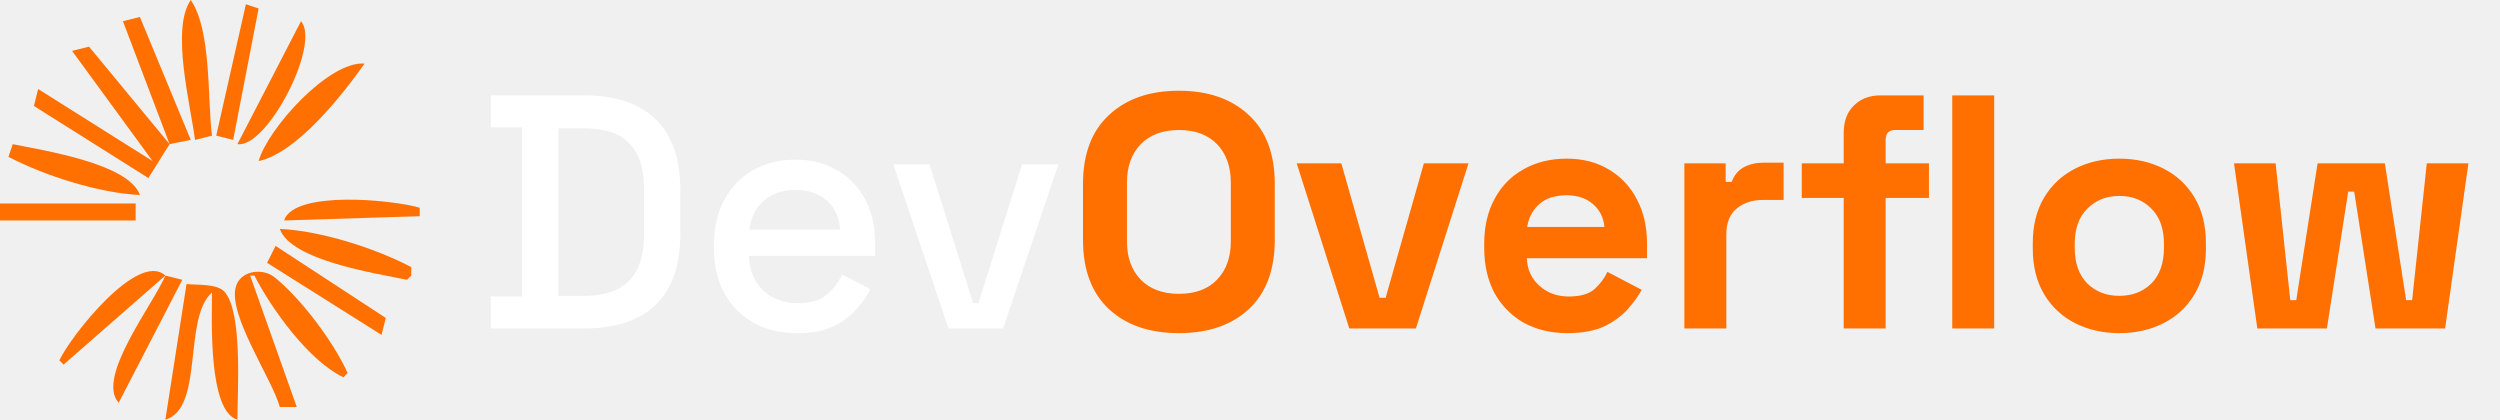
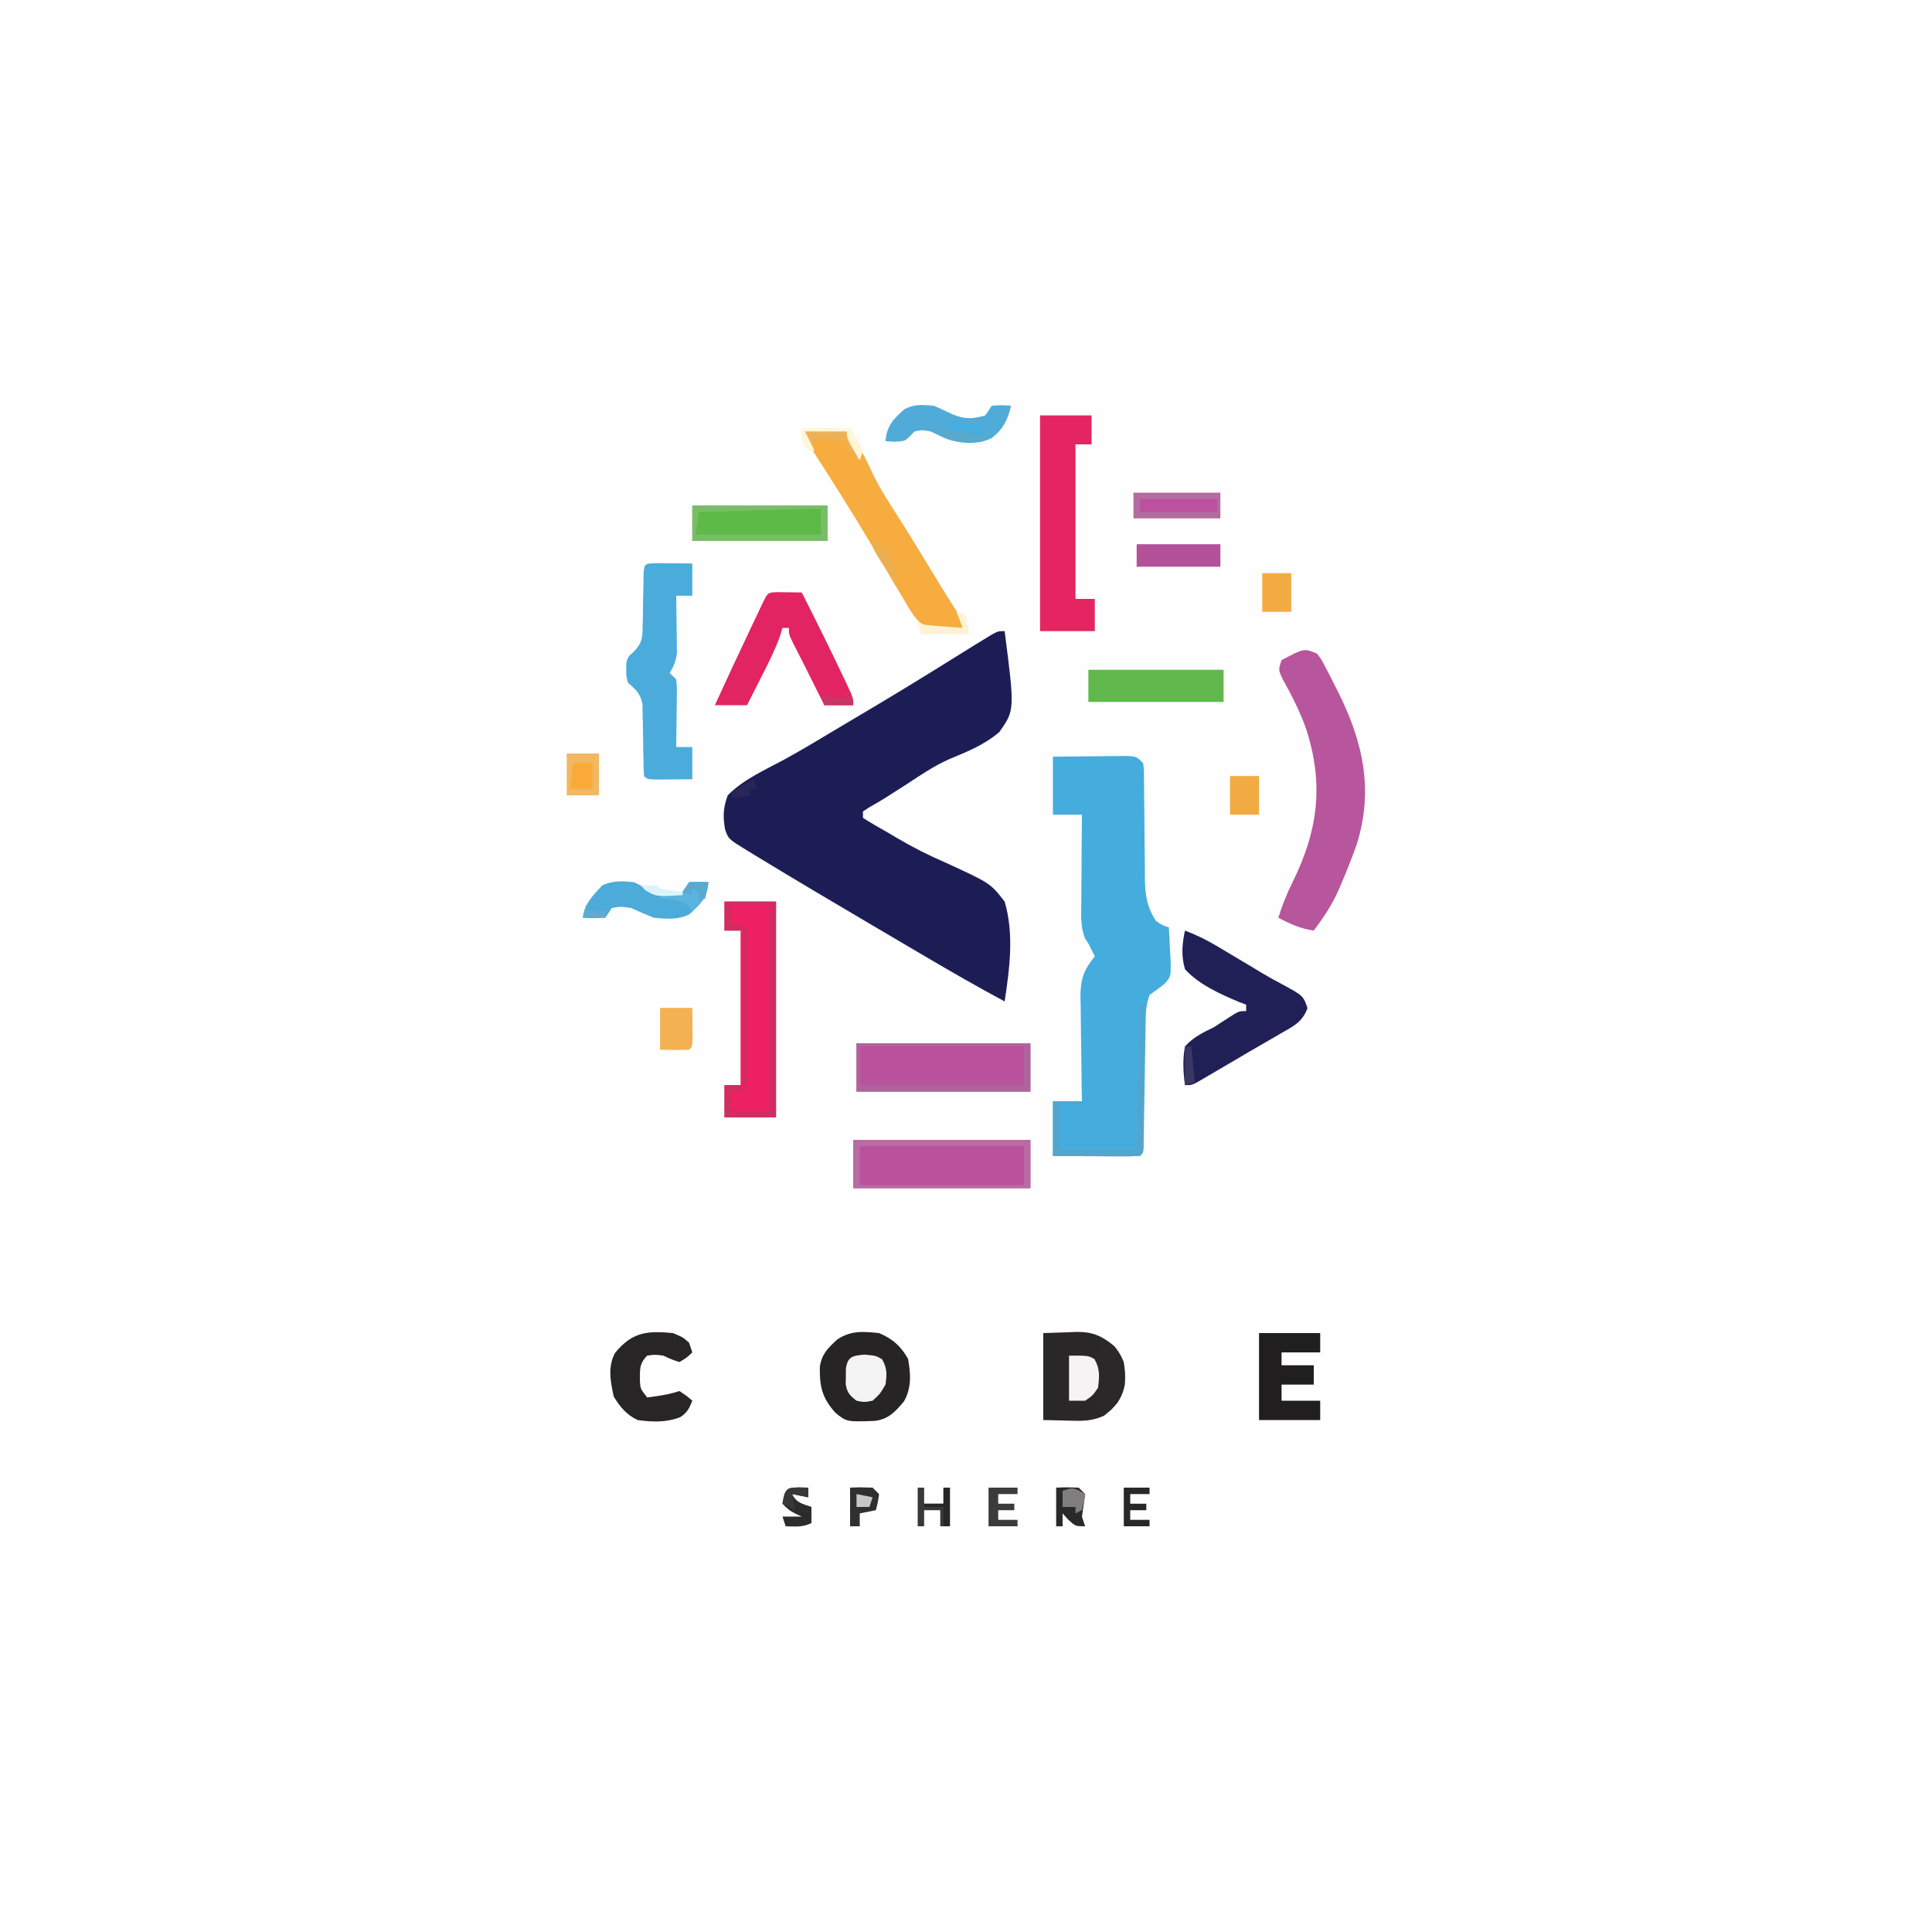
- <svg xmlns="http://www.w3.org/2000/svg" width="137" height="23" viewBox="0 0 137 23" fill="none">
-   <path d="M10.454 0C9.351 1.583 10.447 5.769 10.687 7.667L11.616 7.434C11.357 5.389 11.6 1.676 10.454 0Z" fill="#FF7000" />
-   <path d="M13.475 0.232L11.849 7.434L12.778 7.667L14.172 0.465L13.475 0.232Z" fill="#FF7000" />
-   <path d="M6.737 1.162L9.293 7.899L4.879 2.555L3.949 2.788L8.363 8.828L2.091 4.879L1.858 5.808L8.131 9.757L9.293 7.899L10.454 7.667L7.666 0.929L6.737 1.162Z" fill="#FF7000" />
-   <path d="M16.495 1.162L13.01 7.899C14.63 8.144 17.593 2.416 16.495 1.162Z" fill="#FF7000" />
-   <path d="M14.172 8.828C16.262 8.388 18.783 5.184 19.98 3.485C18.03 3.321 14.673 7.044 14.172 8.828Z" fill="#FF7000" />
-   <path d="M0.697 7.899L0.465 8.596C2.43 9.627 5.448 10.585 7.667 10.687C7.065 8.957 2.38 8.247 0.697 7.899Z" fill="#FF7000" />
-   <path d="M0 11.151V12.081H7.434V11.151H0Z" fill="#FF7000" />
-   <path d="M15.566 12.081L23.001 11.848V11.384C21.526 10.948 16.121 10.409 15.566 12.081Z" fill="#FF7000" />
-   <path d="M15.334 12.545C15.937 14.278 20.623 14.985 22.304 15.333L22.536 15.101V14.636C20.558 13.598 17.567 12.643 15.334 12.545Z" fill="#FF7000" />
-   <path d="M15.101 13.475L14.637 14.404L20.909 18.353L21.142 17.424L15.101 13.475Z" fill="#FF7000" />
-   <path d="M3.253 19.748L3.485 19.98L9.061 15.101C7.564 13.726 3.877 18.41 3.253 19.748Z" fill="#FF7000" />
-   <path d="M15.333 22.303H16.263L13.707 15.101H13.94C14.892 16.948 16.925 19.775 18.818 20.677L19.051 20.445C18.299 18.759 16.49 16.343 15.034 15.185C14.413 14.691 13.238 14.803 12.942 15.656C12.418 17.172 14.904 20.735 15.333 22.303Z" fill="#FF7000" />
-   <path d="M9.061 15.101C8.412 16.66 5.234 20.699 6.505 22.071L9.99 15.333L9.061 15.101Z" fill="#FF7000" />
-   <path d="M10.222 15.566L9.061 23C11.195 22.376 10.012 17.441 11.616 16.031C11.616 17.517 11.401 22.53 13.01 23C13.009 21.505 13.312 17.119 12.307 15.991C11.899 15.533 10.788 15.627 10.222 15.566Z" fill="#FF7000" />
-   <path d="M26.899 18V16.248H28.614V6.979H26.899V5.227H32.008C33.711 5.227 35.012 5.659 35.913 6.523C36.825 7.387 37.281 8.688 37.281 10.428V12.818C37.281 14.557 36.825 15.859 35.913 16.723C35.012 17.574 33.711 18 32.008 18H26.899ZM30.603 16.212H32.026C33.133 16.212 33.954 15.932 34.489 15.373C35.025 14.813 35.292 13.98 35.292 12.873V10.355C35.292 9.236 35.025 8.402 34.489 7.855C33.954 7.307 33.133 7.034 32.026 7.034H30.603V16.212ZM43.686 18.256C42.774 18.256 41.977 18.067 41.296 17.69C40.615 17.3 40.08 16.759 39.69 16.066C39.313 15.36 39.125 14.545 39.125 13.621V13.402C39.125 12.465 39.313 11.65 39.69 10.957C40.067 10.251 40.59 9.71 41.26 9.333C41.941 8.944 42.725 8.749 43.613 8.749C44.477 8.749 45.231 8.944 45.876 9.333C46.533 9.71 47.044 10.239 47.409 10.92C47.773 11.601 47.956 12.398 47.956 13.311V14.022H41.041C41.065 14.813 41.326 15.445 41.825 15.92C42.336 16.382 42.969 16.613 43.723 16.613C44.428 16.613 44.957 16.455 45.31 16.139C45.675 15.823 45.955 15.458 46.15 15.044L47.7 15.847C47.53 16.188 47.281 16.546 46.952 16.923C46.636 17.3 46.217 17.617 45.693 17.872C45.17 18.128 44.501 18.256 43.686 18.256ZM41.059 12.581H46.04C45.991 11.899 45.748 11.37 45.31 10.993C44.872 10.604 44.301 10.409 43.595 10.409C42.889 10.409 42.312 10.604 41.862 10.993C41.424 11.37 41.156 11.899 41.059 12.581ZM51.978 18L48.949 9.004H50.938L53.328 16.613H53.62L56.01 9.004H57.999L54.97 18H51.978Z" fill="white" />
-   <path d="M64.603 18.256C62.998 18.256 61.72 17.817 60.772 16.942C59.823 16.054 59.348 14.789 59.348 13.146V10.081C59.348 8.439 59.823 7.18 60.772 6.304C61.72 5.416 62.998 4.972 64.603 4.972C66.209 4.972 67.486 5.416 68.435 6.304C69.384 7.18 69.858 8.439 69.858 10.081V13.146C69.858 14.789 69.384 16.054 68.435 16.942C67.486 17.817 66.209 18.256 64.603 18.256ZM64.603 16.102C65.504 16.102 66.203 15.841 66.702 15.318C67.201 14.795 67.45 14.095 67.45 13.219V10.008C67.45 9.132 67.201 8.433 66.702 7.91C66.203 7.387 65.504 7.125 64.603 7.125C63.715 7.125 63.016 7.387 62.505 7.91C62.006 8.433 61.757 9.132 61.757 10.008V13.219C61.757 14.095 62.006 14.795 62.505 15.318C63.016 15.841 63.715 16.102 64.603 16.102ZM73.942 18L71.059 8.95H73.504L75.602 16.321H75.931L78.029 8.95H80.474L77.591 18H73.942ZM85.897 18.256C84.997 18.256 84.2 18.067 83.507 17.69C82.825 17.3 82.29 16.759 81.901 16.066C81.524 15.36 81.335 14.533 81.335 13.584V13.365C81.335 12.416 81.524 11.595 81.901 10.902C82.278 10.197 82.807 9.655 83.488 9.278C84.17 8.889 84.96 8.694 85.86 8.694C86.749 8.694 87.521 8.895 88.178 9.296C88.835 9.686 89.346 10.233 89.71 10.938C90.075 11.632 90.258 12.441 90.258 13.365V14.15H83.671C83.695 14.77 83.926 15.275 84.364 15.664C84.802 16.054 85.337 16.248 85.97 16.248C86.615 16.248 87.089 16.108 87.393 15.829C87.697 15.549 87.928 15.239 88.087 14.898L89.966 15.883C89.796 16.2 89.546 16.546 89.218 16.923C88.902 17.288 88.476 17.605 87.941 17.872C87.405 18.128 86.724 18.256 85.897 18.256ZM83.689 12.435H87.922C87.874 11.912 87.661 11.492 87.284 11.176C86.919 10.86 86.438 10.701 85.842 10.701C85.222 10.701 84.729 10.86 84.364 11.176C83.999 11.492 83.774 11.912 83.689 12.435ZM92.304 18V8.95H94.567V9.971H94.895C95.029 9.607 95.248 9.339 95.552 9.169C95.868 8.998 96.233 8.913 96.647 8.913H97.742V10.957H96.61C96.027 10.957 95.546 11.115 95.169 11.431C94.792 11.735 94.603 12.21 94.603 12.854V18H92.304ZM101.035 18V10.847H98.736V8.95H101.035V7.271C101.035 6.651 101.217 6.158 101.582 5.793C101.959 5.416 102.446 5.227 103.042 5.227H105.414V7.125H103.845C103.504 7.125 103.334 7.307 103.334 7.672V8.95H105.706V10.847H103.334V18H101.035ZM106.983 18V5.227H109.282V18H106.983ZM116.14 18.256C115.24 18.256 114.431 18.073 113.713 17.708C112.996 17.343 112.43 16.814 112.016 16.121C111.603 15.427 111.396 14.594 111.396 13.621V13.329C111.396 12.356 111.603 11.522 112.016 10.829C112.43 10.136 112.996 9.607 113.713 9.242C114.431 8.877 115.24 8.694 116.14 8.694C117.04 8.694 117.849 8.877 118.567 9.242C119.285 9.607 119.85 10.136 120.264 10.829C120.677 11.522 120.884 12.356 120.884 13.329V13.621C120.884 14.594 120.677 15.427 120.264 16.121C119.85 16.814 119.285 17.343 118.567 17.708C117.849 18.073 117.04 18.256 116.14 18.256ZM116.14 16.212C116.846 16.212 117.43 15.987 117.892 15.537C118.354 15.075 118.585 14.418 118.585 13.566V13.384C118.585 12.532 118.354 11.881 117.892 11.431C117.442 10.969 116.858 10.738 116.14 10.738C115.435 10.738 114.851 10.969 114.388 11.431C113.926 11.881 113.695 12.532 113.695 13.384V13.566C113.695 14.418 113.926 15.075 114.388 15.537C114.851 15.987 115.435 16.212 116.14 16.212ZM123.701 18L122.423 8.95H124.704L125.507 16.449H125.835L127.003 8.95H130.689L131.857 16.449H132.185L132.988 8.95H135.269L133.992 18H130.178L129.01 10.501H128.682L127.514 18H123.701Z" fill="#FF7000" />
+ <svg xmlns="http://www.w3.org/2000/svg" version="1.1" width="600" height="600">
+   <path d="M0 0 C198 0 396 0 600 0 C600 198 600 396 600 600 C402 600 204 600 0 600 C0 402 0 204 0 0 Z " fill="#FEFEFE" transform="translate(0,0)" />
+   <path d="M0 0 C3.148 24.519 3.148 24.519 -1.657 31.358 C-6.225 35.26 -11.645 37.471 -17.159 39.734 C-21.897 41.845 -26.119 44.711 -30.438 47.562 C-31.976 48.546 -33.516 49.527 -35.059 50.504 C-35.742 50.941 -36.425 51.378 -37.128 51.829 C-38.737 52.835 -40.383 53.781 -42.035 54.715 C-43.008 55.351 -43.008 55.351 -44 56 C-44 56.66 -44 57.32 -44 58 C-41.384 59.655 -38.762 61.179 -36.062 62.688 C-35.235 63.179 -34.407 63.67 -33.553 64.177 C-28.537 67.133 -23.527 69.68 -18.172 71.973 C-4.431 78.298 -4.431 78.298 0 84 C2.979 94.026 1.55 104.81 0 115 C-8.279 110.561 -16.407 105.892 -24.5 101.125 C-25.769 100.379 -27.037 99.634 -28.306 98.888 C-32.206 96.595 -36.103 94.298 -40 92 C-40.921 91.457 -40.921 91.457 -41.861 90.903 C-53.821 83.854 -65.772 76.791 -77.625 69.562 C-78.372 69.108 -79.118 68.653 -79.887 68.184 C-85.815 64.549 -85.815 64.549 -86.836 61.516 C-87.52 57.372 -87.424 54.983 -86 51 C-81.19 46.093 -74.469 43.127 -68.484 39.909 C-62.588 36.678 -56.842 33.194 -51.075 29.739 C-49 28.5 -46.921 27.268 -44.841 26.038 C-35.301 20.397 -25.842 14.639 -16.445 8.762 C-14.964 7.84 -13.483 6.919 -12 6 C-11.104 5.444 -10.208 4.888 -9.284 4.315 C-8.383 3.764 -7.483 3.212 -6.555 2.645 C-5.732 2.139 -4.91 1.633 -4.062 1.113 C-2 0 -2 0 0 0 Z " fill="#1D1D56" transform="translate(312,196)" />
+   <path d="M0 0 C4.292 -0.054 8.583 -0.094 12.875 -0.125 C14.098 -0.142 15.322 -0.159 16.582 -0.176 C17.749 -0.182 18.915 -0.189 20.117 -0.195 C21.196 -0.206 22.275 -0.216 23.386 -0.227 C26 0 26 0 28 2 C28.258 3.833 28.258 3.833 28.271 6.079 C28.281 6.92 28.292 7.762 28.302 8.629 C28.304 9.54 28.306 10.452 28.309 11.391 C28.334 13.316 28.359 15.242 28.385 17.168 C28.413 20.207 28.437 23.246 28.456 26.286 C28.478 29.217 28.517 32.147 28.559 35.078 C28.559 35.981 28.559 36.885 28.559 37.815 C28.639 42.94 29.114 46.578 32 51 C34.051 52.405 34.051 52.405 36 53 C36.163 55.565 36.281 58.12 36.375 60.688 C36.425 61.409 36.476 62.13 36.527 62.873 C36.674 68.223 36.674 68.223 34.673 70.53 C33.156 71.739 31.579 72.873 30 74 C29.061 76.816 28.856 78.626 28.811 81.547 C28.794 82.465 28.777 83.382 28.76 84.328 C28.746 85.315 28.733 86.303 28.719 87.32 C28.7 88.335 28.682 89.349 28.663 90.394 C28.584 94.741 28.516 99.089 28.448 103.436 C28.396 106.606 28.339 109.776 28.281 112.945 C28.268 113.937 28.254 114.929 28.24 115.95 C28.223 116.861 28.207 117.773 28.189 118.711 C28.171 119.92 28.171 119.92 28.151 121.154 C28 123 28 123 27 124 C25 124.088 22.998 124.107 20.996 124.098 C19.174 124.093 19.174 124.093 17.314 124.088 C16.035 124.08 14.756 124.071 13.438 124.062 C12.154 124.058 10.871 124.053 9.549 124.049 C6.366 124.037 3.183 124.019 0 124 C0 118.39 0 112.78 0 107 C2.97 107 5.94 107 9 107 C8.979 105.85 8.958 104.7 8.937 103.515 C8.864 99.233 8.818 94.95 8.78 90.667 C8.76 88.816 8.733 86.966 8.698 85.115 C8.65 82.449 8.627 79.784 8.609 77.117 C8.578 75.884 8.578 75.884 8.547 74.626 C8.545 69.128 9.519 66.282 13 62 C12.711 61.422 12.422 60.845 12.125 60.25 C11.754 59.508 11.383 58.765 11 58 C10.651 57.464 10.302 56.928 9.942 56.376 C8.556 52.88 8.755 49.437 8.805 45.734 C8.808 44.941 8.81 44.148 8.813 43.33 C8.824 40.803 8.85 38.277 8.875 35.75 C8.885 34.034 8.894 32.318 8.902 30.602 C8.924 26.401 8.959 22.201 9 18 C6.03 18 3.06 18 0 18 C0 12.06 0 6.12 0 0 Z " fill="#45ACDE" transform="translate(327,235)" />
+   <path d="M0 0 C1.309 1.667 1.309 1.667 2.438 3.832 C2.856 4.625 3.274 5.418 3.705 6.236 C4.133 7.086 4.56 7.936 5 8.812 C5.442 9.674 5.884 10.535 6.34 11.423 C14.225 27.093 17.707 42.109 12.336 59.27 C10.863 63.383 9.279 67.42 7.562 71.438 C7.287 72.088 7.011 72.738 6.726 73.407 C4.657 78.051 2.056 81.937 -1 86 C-5.128 85.393 -8.332 83.962 -12 82 C-10.792 78.071 -9.308 74.434 -7.487 70.75 C0.414 54.722 2.158 40.333 -3.418 23.246 C-5.34 17.809 -7.95 12.793 -10.742 7.758 C-12 5 -12 5 -11 2 C-3.996 -1.7 -3.996 -1.7 0 0 Z " fill="#B8569D" transform="translate(409,203)" />
+   <path d="M0 0 C5.28 0 10.56 0 16 0 C16 2.97 16 5.94 16 9 C14.35 9 12.7 9 11 9 C11 24.84 11 40.68 11 57 C12.98 57 14.96 57 17 57 C17 60.3 17 63.6 17 67 C11.39 67 5.78 67 0 67 C0 44.89 0 22.78 0 0 Z " fill="#E42562" transform="translate(323,129)" />
+   <path d="M0 0 C5.28 0 10.56 0 16 0 C16 22.11 16 44.22 16 67 C10.72 67 5.44 67 0 67 C0 63.7 0 60.4 0 57 C1.65 57 3.3 57 5 57 C5 41.16 5 25.32 5 9 C3.35 9 1.7 9 0 9 C0 6.03 0 3.06 0 0 Z " fill="#EC2062" transform="translate(225,280)" />
+   <path d="M0 0 C18.15 0 36.3 0 55 0 C55 4.95 55 9.9 55 15 C36.85 15 18.7 15 0 15 C0 10.05 0 5.1 0 0 Z " fill="#BA519C" transform="translate(265,354)" />
+   <path d="M0 0 C1.932 0.017 1.932 0.017 3.902 0.035 C5.193 0.044 6.483 0.053 7.812 0.062 C8.812 0.074 9.811 0.086 10.84 0.098 C10.84 3.398 10.84 6.698 10.84 10.098 C9.19 10.098 7.54 10.098 5.84 10.098 C5.85 10.683 5.861 11.267 5.872 11.87 C5.913 14.529 5.939 17.188 5.965 19.848 C5.982 20.768 5.998 21.688 6.016 22.637 C6.022 23.526 6.029 24.416 6.035 25.332 C6.046 26.149 6.056 26.966 6.067 27.808 C5.818 30.317 5.097 31.932 3.84 34.098 C4.5 34.758 5.16 35.418 5.84 36.098 C6.067 38.252 6.067 38.252 6.035 40.887 C6.025 42.298 6.025 42.298 6.016 43.738 C5.999 44.723 5.982 45.708 5.965 46.723 C5.956 47.715 5.947 48.708 5.938 49.73 C5.914 52.186 5.881 54.642 5.84 57.098 C7.49 57.098 9.14 57.098 10.84 57.098 C10.84 60.398 10.84 63.698 10.84 67.098 C8.527 67.125 6.215 67.144 3.902 67.16 C2.615 67.172 1.327 67.183 0 67.195 C-3.16 67.098 -3.16 67.098 -4.16 66.098 C-4.269 64.291 -4.316 62.481 -4.336 60.672 C-4.36 59.565 -4.384 58.459 -4.408 57.318 C-4.451 54.975 -4.482 52.631 -4.502 50.287 C-4.53 49.177 -4.557 48.066 -4.586 46.922 C-4.601 45.902 -4.615 44.882 -4.63 43.831 C-5.287 40.442 -6.617 39.34 -9.16 37.098 C-9.691 35.098 -9.691 35.098 -9.66 33.098 C-9.67 32.438 -9.681 31.778 -9.691 31.098 C-9.16 29.098 -9.16 29.098 -7.163 27.323 C-4.664 24.547 -4.641 23.178 -4.586 19.492 C-4.558 18.427 -4.531 17.361 -4.502 16.264 C-4.492 15.157 -4.483 14.05 -4.473 12.91 C-4.431 10.708 -4.385 8.506 -4.336 6.305 C-4.325 5.33 -4.314 4.355 -4.302 3.351 C-4.079 -0.197 -3.65 0.113 0 0 Z " fill="#4BACDC" transform="translate(204.1602,174.9023)" />
+   <path d="M0 0 C17.82 0 35.64 0 54 0 C54 4.95 54 9.9 54 15 C36.18 15 18.36 15 0 15 C0 10.05 0 5.1 0 0 Z " fill="#BA519D" transform="translate(266,324)" />
+   <path d="M0 0 C4.671 -1.12 8.368 -1.404 13 0 C17.063 3.991 19.324 9.604 21.803 14.653 C23.625 18.226 25.768 21.568 27.938 24.938 C28.765 26.248 29.59 27.559 30.414 28.871 C30.832 29.536 31.25 30.201 31.681 30.886 C34.543 35.472 37.348 40.093 40.158 44.711 C40.801 45.767 40.801 45.767 41.457 46.844 C41.873 47.528 42.289 48.213 42.717 48.918 C43.61 50.366 44.517 51.806 45.435 53.238 C45.893 53.954 46.352 54.669 46.824 55.406 C47.241 56.049 47.659 56.691 48.089 57.354 C49 59 49 59 49 61 C47.154 61.273 45.296 61.465 43.438 61.625 C42.405 61.741 41.372 61.857 40.309 61.977 C34.812 60.354 32.85 55.735 30 51 C29.479 50.149 28.959 49.298 28.422 48.421 C26.857 45.817 25.331 43.193 23.812 40.562 C18.606 31.644 13.211 22.869 7.656 14.164 C7.218 13.476 6.78 12.788 6.328 12.079 C5.406 10.635 4.478 9.195 3.547 7.757 C3.088 7.04 2.629 6.324 2.156 5.586 C1.742 4.944 1.327 4.303 0.9 3.642 C0 2 0 2 0 0 Z " fill="#F6AC3E" transform="translate(250,134)" />
+   <path d="M0 0 C3.535 1.328 6.707 2.895 9.949 4.828 C10.881 5.381 11.812 5.934 12.771 6.504 C13.734 7.08 14.696 7.656 15.688 8.25 C16.63 8.811 17.573 9.371 18.545 9.949 C20.432 11.072 22.315 12.203 24.193 13.342 C26.081 14.457 27.997 15.526 29.936 16.549 C36.736 20.225 36.736 20.225 38.051 24.082 C36.559 28.224 33.866 29.64 30.188 31.688 C29.484 32.102 28.78 32.516 28.054 32.943 C26.529 33.836 24.998 34.72 23.461 35.594 C20.884 37.066 18.33 38.574 15.777 40.09 C9.034 44.069 9.034 44.069 5.789 45.945 C4.764 46.541 4.764 46.541 3.717 47.149 C2 48 2 48 0 48 C-0.54 43.878 -0.762 40.103 0 36 C2.545 33.109 5.579 31.687 9 30 C10.488 29.056 11.968 28.098 13.438 27.125 C16.745 25 16.745 25 19 25 C19 24.34 19 23.68 19 23 C18.326 22.75 17.652 22.5 16.957 22.242 C11.059 19.765 4.392 16.819 0 12 C-1.182 7.764 -0.911 4.272 0 0 Z " fill="#212056" transform="translate(368,289)" />
+   <path d="M0 0 C1.375 0.017 1.375 0.017 2.777 0.035 C3.696 0.044 4.616 0.053 5.562 0.062 C6.273 0.074 6.983 0.086 7.715 0.098 C11.973 8.512 16.171 16.953 20.215 25.473 C20.565 26.203 20.915 26.934 21.275 27.687 C23.715 32.861 23.715 32.861 23.715 35.098 C20.745 35.098 17.775 35.098 14.715 35.098 C8.758 23.184 8.758 23.184 7.712 21.085 C6.807 19.282 5.881 17.49 4.953 15.699 C3.715 13.098 3.715 13.098 3.715 11.098 C3.055 11.098 2.395 11.098 1.715 11.098 C1.469 11.918 1.222 12.737 0.969 13.582 C-0.497 17.692 -2.362 21.469 -4.348 25.348 C-4.712 26.067 -5.076 26.786 -5.451 27.527 C-6.393 29.386 -7.339 31.242 -8.285 33.098 C-8.615 33.758 -8.945 34.418 -9.285 35.098 C-12.585 35.098 -15.885 35.098 -19.285 35.098 C-15.581 26.982 -11.795 18.908 -7.973 10.848 C-7.528 9.906 -7.084 8.965 -6.625 7.995 C-6.208 7.116 -5.79 6.238 -5.359 5.332 C-4.984 4.54 -4.608 3.748 -4.221 2.933 C-2.786 0.119 -2.786 0.119 0 0 Z " fill="#E22462" transform="translate(241.2852,183.9023)" />
+   <path d="M0 0 C2.516 -0.083 5.032 -0.165 7.625 -0.25 C8.796 -0.305 8.796 -0.305 9.991 -0.36 C15.117 -0.441 17.92 0.663 22 4 C25.162 7.689 25.524 11.079 25.352 15.785 C24.648 20.22 22.335 22.962 18.875 25.652 C15.114 27.415 11.741 27.328 7.688 27.188 C5.151 27.126 2.614 27.064 0 27 C0 18.09 0 9.18 0 0 Z " fill="#2A2729" transform="translate(324,414)" />
+   <path d="M0 0 C4.152 1.715 6.797 4.083 9 8 C9.845 12.666 10.132 17.027 7.719 21.234 C5.023 24.433 2.906 26.782 -1.391 27.273 C-10.062 27.581 -10.062 27.581 -13.562 24.75 C-17.704 20.078 -18.5 16.636 -18.391 10.477 C-17.75 6.415 -15.981 4.773 -13 2 C-8.742 -0.839 -4.996 -0.512 0 0 Z " fill="#272425" transform="translate(273,414)" />
+   <path d="M0 0 C13.86 0 27.72 0 42 0 C42 3.63 42 7.26 42 11 C28.14 11 14.28 11 0 11 C0 7.37 0 3.74 0 0 Z " fill="#5DBA47" transform="translate(215,157)" />
+   <path d="M0 0 C13.86 0 27.72 0 42 0 C42 3.3 42 6.6 42 10 C28.14 10 14.28 10 0 10 C0 6.7 0 3.4 0 0 Z " fill="#61B94D" transform="translate(338,208)" />
+   <path d="M0 0 C6.27 0 12.54 0 19 0 C19 1.98 19 3.96 19 6 C15.04 6 11.08 6 7 6 C7 7.32 7 8.64 7 10 C10.3 10 13.6 10 17 10 C17 11.98 17 13.96 17 16 C13.7 16 10.4 16 7 16 C7 17.65 7 19.3 7 21 C10.96 21 14.92 21 19 21 C19 22.98 19 24.96 19 27 C12.73 27 6.46 27 0 27 C0 18.09 0 9.18 0 0 Z " fill="#201E1F" transform="translate(391,414)" />
+   <path d="M0 0 C3.125 1.312 3.125 1.312 5 3 C5.33 3.99 5.66 4.98 6 6 C4.312 7.625 4.312 7.625 2 9 C-0.438 8.188 -0.438 8.188 -3 7 C-5.626 6.666 -5.626 6.666 -8 7 C-10.607 9.607 -10.239 11.473 -10.266 15.027 C-10.104 17.32 -10.104 17.32 -8 20 C-4.531 19.542 -1.326 19.109 2 18 C4.188 19.438 4.188 19.438 6 21 C5.057 23.357 4.431 24.726 2.258 26.105 C-2.041 27.809 -6.47 27.642 -11 27 C-14.426 25.365 -16.396 22.989 -18.375 19.75 C-19.409 15.202 -20.327 10.409 -17.984 6.156 C-12.677 -0.366 -7.933 -0.766 0 0 Z " fill="#272526" transform="translate(209,414)" />
+   <path d="M0 0 C0.969 0.495 1.939 0.99 2.938 1.5 C6.867 3.425 10.68 3.881 15 3 C15.66 2.01 16.32 1.02 17 0 C20.125 -0.188 20.125 -0.188 23 0 C22.585 4.838 20.58 6.856 17 10 C13.548 11.726 9.782 11.373 6 11 C3.649 10.043 1.313 9.047 -1 8 C-4.212 7.497 -4.212 7.497 -7 8 C-7.99 9.485 -7.99 9.485 -9 11 C-12.625 11.188 -12.625 11.188 -16 11 C-15.493 6.603 -12.881 4.162 -10 1 C-6.812 -0.594 -3.47 -0.392 0 0 Z " fill="#4CABD9" transform="translate(197,274)" />
+   <path d="M0 0 C5.28 0 10.56 0 16 0 C16 22.11 16 44.22 16 67 C10.72 67 5.44 67 0 67 C0 63.7 0 60.4 0 57 C1.65 57 3.3 57 5 57 C5 57.66 5 58.32 5 59 C4.01 59 3.02 59 2 59 C2 60.98 2 62.96 2 65 C5.96 65 9.92 65 14 65 C14 43.88 14 22.76 14 1 C10.04 1 6.08 1 2 1 C2 2.98 2 4.96 2 7 C3.65 7.33 5.3 7.66 7 8 C7 24.5 7 41 7 58 C6.67 58 6.34 58 6 58 C6 41.83 6 25.66 6 9 C4.02 9 2.04 9 0 9 C0 6.03 0 3.06 0 0 Z " fill="#D02D61" transform="translate(225,280)" />
+   <path d="M0 0 C1.521 0.639 3.022 1.33 4.5 2.062 C8.691 4.083 11.428 4.4 16 3 C16.66 2.01 17.32 1.02 18 0 C21.125 -0.188 21.125 -0.188 24 0 C22.984 4.367 21.546 7.325 17.902 10.086 C13.559 12.173 8.468 11.839 3.977 10.312 C2.311 9.556 0.655 8.779 -1 8 C-3.67 7.498 -3.67 7.498 -6 8 C-6.474 8.495 -6.949 8.99 -7.438 9.5 C-9 11 -9 11 -12.188 11.188 C-13.116 11.126 -14.044 11.064 -15 11 C-14.585 6.162 -12.58 4.144 -9 1 C-5.861 -0.569 -3.492 -0.277 0 0 Z " fill="#51ABD8" transform="translate(290,126)" />
+   <path d="M0 0 C4.036 2.072 6.25 3.763 8 8 C8.739 12.876 8.476 16.112 6.125 20.5 C4 23 4 23 2 24 C1.34 23.67 0.68 23.34 0 23 C-0.625 20.938 -0.625 20.938 -1 19 C-1.66 19 -2.32 19 -3 19 C-3.33 19.33 -3.66 19.66 -4 20 C-5.65 20 -7.3 20 -9 20 C-9 15.38 -9 10.76 -9 6 C-6.667 6 -4.333 6 -2 6 C-1.67 5.34 -1.34 4.68 -1 4 C-0.34 4 0.32 4 1 4 C0.67 2.68 0.34 1.36 0 0 Z " fill="#2A2829" transform="translate(341,415)" />
+   <path d="M0 0 C8.91 0 17.82 0 27 0 C27 2.64 27 5.28 27 8 C18.09 8 9.18 8 0 8 C0 5.36 0 2.72 0 0 Z " fill="#B36BA0" transform="translate(352,153)" />
+   <path d="M0 0 C18.15 0 36.3 0 55 0 C55 4.95 55 9.9 55 15 C36.85 15 18.7 15 0 15 C0 10.05 0 5.1 0 0 Z M2 2 C2 5.96 2 9.92 2 14 C18.83 14 35.66 14 53 14 C53 10.04 53 6.08 53 2 C36.17 2 19.34 2 2 2 Z " fill="#B86CA3" transform="translate(265,354)" />
+   <path d="M0 0 C17.82 0 35.64 0 54 0 C54 4.95 54 9.9 54 15 C36.18 15 18.36 15 0 15 C0 10.05 0 5.1 0 0 Z M1 1 C1 4.96 1 8.92 1 13 C17.83 13 34.66 13 52 13 C52 9.04 52 5.08 52 1 C35.17 1 18.34 1 1 1 Z " fill="#AF639C" transform="translate(266,324)" />
+   <path d="M0 0 C13.86 0 27.72 0 42 0 C42 3.63 42 7.26 42 11 C28.14 11 14.28 11 0 11 C0 7.37 0 3.74 0 0 Z M29.93 1.219 C29.133 1.241 28.337 1.263 27.517 1.286 C24.97 1.357 22.422 1.429 19.875 1.5 C18.15 1.548 16.424 1.596 14.699 1.645 C10.466 1.763 6.233 1.881 2 2 C1.67 4.31 1.34 6.62 1 9 C13.87 9 26.74 9 40 9 C40 6.36 40 3.72 40 1 C36.642 1 33.286 1.124 29.93 1.219 Z " fill="#79BD6A" transform="translate(215,157)" />
+   <path d="M0 0 C8.58 0 17.16 0 26 0 C26 2.31 26 4.62 26 7 C17.42 7 8.84 7 0 7 C0 4.69 0 2.38 0 0 Z " fill="#B35299" transform="translate(353,169)" />
+   <path d="M0 0 C0.33 0 0.66 0 1 0 C1.025 6.533 1.043 13.066 1.055 19.598 C1.06 21.823 1.067 24.047 1.075 26.271 C1.088 29.461 1.093 32.65 1.098 35.84 C1.103 36.841 1.108 37.842 1.113 38.873 C1.113 40.255 1.113 40.255 1.114 41.664 C1.116 42.479 1.118 43.294 1.12 44.133 C1 46 1 46 0 47 C-2 47.088 -4.002 47.107 -6.004 47.098 C-7.219 47.094 -8.434 47.091 -9.686 47.088 C-10.965 47.08 -12.244 47.071 -13.562 47.062 C-14.846 47.058 -16.129 47.053 -17.451 47.049 C-20.634 47.037 -23.817 47.019 -27 47 C-27 41.39 -27 35.78 -27 30 C-24.03 30 -21.06 30 -18 30 C-18 30.33 -18 30.66 -18 31 C-20.31 31 -22.62 31 -25 31 C-25 35.62 -25 40.24 -25 45 C-17.08 45 -9.16 45 -1 45 C-0.67 30.15 -0.34 15.3 0 0 Z " fill="#53A5CD" transform="translate(354,312)" />
+   <path d="M0 0 C3.562 0.312 3.562 0.312 5.5 1.438 C7.1 4.261 7.01 6.117 6.562 9.312 C4.875 12.188 4.875 12.188 2.562 14.312 C0 14.812 0 14.812 -2.438 14.312 C-4.585 12.674 -5.354 11.816 -5.801 9.121 C-5.784 8.339 -5.767 7.556 -5.75 6.75 C-5.746 5.965 -5.742 5.18 -5.738 4.371 C-5.181 0.557 -3.65 0.332 0 0 Z " fill="#F4F3F3" transform="translate(268.4375,420.6875)" />
+   <path d="M0 0 C3.3 0 6.6 0 10 0 C10 4.29 10 8.58 10 13 C6.7 13 3.4 13 0 13 C0 8.71 0 4.42 0 0 Z " fill="#F1B761" transform="translate(176,234)" />
+   <path d="M0 0 C3.3 0 6.6 0 10 0 C10.027 1.979 10.046 3.958 10.062 5.938 C10.074 7.04 10.086 8.142 10.098 9.277 C10 12 10 12 9 13 C5.997 13.142 3.008 13.042 0 13 C0 8.71 0 4.42 0 0 Z " fill="#F3B152" transform="translate(205,313)" />
+   <path d="M0 0 C6 0 6 0 7.875 1.062 C9.668 4.151 9.428 6.511 9 10 C7.312 12.438 7.312 12.438 5 14 C3.35 14 1.7 14 0 14 C0 9.38 0 4.76 0 0 Z " fill="#F5F3F4" transform="translate(332,421)" />
+   <path d="M0 0 C2.97 0 5.94 0 9 0 C9 3.96 9 7.92 9 12 C6.03 12 3.06 12 0 12 C0 8.04 0 4.08 0 0 Z " fill="#F1AB42" transform="translate(382,241)" />
+   <path d="M0 0 C2.97 0 5.94 0 9 0 C9 3.96 9 7.92 9 12 C6.03 12 3.06 12 0 12 C0 8.04 0 4.08 0 0 Z " fill="#F3AB41" transform="translate(392,178)" />
+   <path d="M0 0 C7.92 0 15.84 0 24 0 C24 1.32 24 2.64 24 4 C16.08 4 8.16 4 0 4 C0 2.68 0 1.36 0 0 Z " fill="#BC519F" transform="translate(354,155)" />
+   <path d="M0 0 C3.375 -0.125 3.375 -0.125 7 0 C7.66 0.66 8.32 1.32 9 2 C8.702 4.338 8.368 6.672 8 9 C8.33 9.99 8.66 10.98 9 12 C6 12 6 12 3.812 10 C3.214 9.34 2.616 8.68 2 8 C2 9.32 2 10.64 2 12 C1.34 12 0.68 12 0 12 C0 8.04 0 4.08 0 0 Z " fill="#2A2929" transform="translate(328,462)" />
+   <path d="M0 0 C3.375 -0.125 3.375 -0.125 7 0 C7.66 0.66 8.32 1.32 9 2 C8.625 4.625 8.625 4.625 8 7 C6.35 7.33 4.7 7.66 3 8 C3 9.32 3 10.64 3 12 C2.01 12 1.02 12 0 12 C0 8.04 0 4.08 0 0 Z " fill="#302F2F" transform="translate(264,462)" />
+   <path d="M0 0 C2.97 0 5.94 0 9 0 C9 0.66 9 1.32 9 2 C7.02 2 5.04 2 3 2 C3 2.99 3 3.98 3 5 C4.65 5 6.3 5 8 5 C8 5.66 8 6.32 8 7 C6.35 7 4.7 7 3 7 C3 7.99 3 8.98 3 10 C4.98 10 6.96 10 9 10 C9 10.66 9 11.32 9 12 C6.03 12 3.06 12 0 12 C0 8.04 0 4.08 0 0 Z " fill="#3B3B3B" transform="translate(307,462)" />
+   <path d="M0 0 C0.66 0 1.32 0 2 0 C2 1.65 2 3.3 2 5 C3.98 5 5.96 5 8 5 C8 3.35 8 1.7 8 0 C8.66 0 9.32 0 10 0 C10 3.96 10 7.92 10 12 C9.01 12 8.02 12 7 12 C7 10.35 7 8.7 7 7 C5.35 7 3.7 7 2 7 C2 8.65 2 10.3 2 12 C1.34 12 0.68 12 0 12 C0 8.04 0 4.08 0 0 Z " fill="#393838" transform="translate(285,462)" />
+   <path d="M0 0 C1.454 0.031 1.454 0.031 2.938 0.062 C2.938 1.052 2.938 2.042 2.938 3.062 C1.288 2.732 -0.362 2.402 -2.062 2.062 C-0.671 4.846 1.093 5.041 3.938 6.062 C3.938 7.713 3.938 9.363 3.938 11.062 C1.229 12.417 -1.072 12.128 -4.062 12.062 C-4.393 11.072 -4.723 10.082 -5.062 9.062 C-3.083 9.062 -1.103 9.062 0.938 9.062 C0.009 8.629 0.009 8.629 -0.938 8.188 C-3.062 7.062 -3.062 7.062 -5.062 5.062 C-4.458 1.072 -4.203 0.086 0 0 Z " fill="#2C2C2C" transform="translate(248.0625,461.9375)" />
+   <path d="M0 0 C2.64 0 5.28 0 8 0 C8 0.66 8 1.32 8 2 C6.02 2 4.04 2 2 2 C2 2.99 2 3.98 2 5 C3.65 5 5.3 5 7 5 C7 5.66 7 6.32 7 7 C5.35 7 3.7 7 2 7 C2 7.99 2 8.98 2 10 C3.98 10 5.96 10 8 10 C8 10.66 8 11.32 8 12 C5.36 12 2.72 12 0 12 C0 8.04 0 4.08 0 0 Z " fill="#282828" transform="translate(349,462)" />
+   <path d="M0 0 C3.125 -0.188 3.125 -0.188 6 0 C5.521 4.314 4.254 6.166 1 9 C0.649 8.526 0.299 8.051 -0.062 7.562 C-2.842 5.321 -5.514 5.329 -9 5 C-9 4.67 -9 4.34 -9 4 C-7.886 3.897 -6.772 3.794 -5.625 3.688 C-4.429 3.461 -3.232 3.234 -2 3 C-1.34 2.01 -0.68 1.02 0 0 Z " fill="#5BB4DF" transform="translate(214,274)" />
+   <path d="M0 0 C1.98 0 3.96 0 6 0 C6 2.64 6 5.28 6 8 C3.69 8 1.38 8 -1 8 C-0.67 5.36 -0.34 2.72 0 0 Z " fill="#FAAB37" transform="translate(178,237)" />
+   <path d="M0 0 C0.99 0.33 1.98 0.66 3 1 C3.33 2.98 3.66 4.96 4 7 C-0.95 7 -5.9 7 -11 7 C-11.33 5.68 -11.66 4.36 -12 3 C-11.01 3.495 -11.01 3.495 -10 4 C-7.963 4.229 -5.92 4.41 -3.875 4.562 C-2.231 4.688 -2.231 4.688 -0.555 4.816 C0.288 4.877 1.131 4.938 2 5 C1.34 3.35 0.68 1.7 0 0 Z " fill="#FEF4D5" transform="translate(297,190)" />
+   <path d="M0 0 C4.29 0 8.58 0 13 0 C16.223 5.273 16.223 5.273 17 7 C16.67 7.66 16.34 8.32 16 9 C15.67 8.01 15.34 7.02 15 6 C14.34 6 13.68 6 13 6 C13 5.01 13 4.02 13 3 C9.7 2.67 6.4 2.34 3 2 C2.67 2.99 2.34 3.98 2 5 C1.34 3.35 0.68 1.7 0 0 Z " fill="#EDB259" transform="translate(250,134)" />
+   <path d="M0 0 C1.858 0.09 3.712 0.246 5.562 0.438 C7.08 0.59 7.08 0.59 8.629 0.746 C9.803 0.872 9.803 0.872 11 1 C10.67 2.32 10.34 3.64 10 5 C8.541 4.913 7.082 4.805 5.625 4.688 C4.813 4.629 4.001 4.571 3.164 4.512 C1 4 1 4 -1 1 C-0.67 0.67 -0.34 0.34 0 0 Z " fill="#45ADDF" transform="translate(295,131)" />
+   <path d="M0 0 C4.95 0 9.9 0 15 0 C18.223 5.176 18.223 5.176 19 7 C18.67 7.99 18.34 8.98 18 10 C14 3.25 14 3.25 14 1 C9.71 1 5.42 1 1 1 C1.99 2.98 2.98 4.96 4 7 C3.34 7 2.68 7 2 7 C0 4 0 4 0 0 Z " fill="#FEF6D7" transform="translate(249,133)" />
+   <path d="M0 0 C0.598 0.351 1.196 0.701 1.812 1.062 C1.438 3.5 1.438 3.5 0.812 6.062 C-0.177 6.558 -0.177 6.558 -1.188 7.062 C-1.188 6.402 -1.188 5.742 -1.188 5.062 C-2.507 5.062 -3.828 5.062 -5.188 5.062 C-5.188 3.413 -5.188 1.762 -5.188 0.062 C-2.188 -0.938 -2.188 -0.938 0 0 Z " fill="#7F7D7E" transform="translate(335.1875,462.9375)" />
+   <path d="M0 0 C0.66 0 1.32 0 2 0 C2 3.96 2 7.92 2 12 C1.34 12 0.68 12 0 12 C0 10.02 0 8.04 0 6 C-1.98 6 -3.96 6 -6 6 C-6 5.67 -6 5.34 -6 5 C-4.02 5 -2.04 5 0 5 C0 3.35 0 1.7 0 0 Z " fill="#282727" transform="translate(293,462)" />
+   <path d="M0 0 C1.454 0.031 1.454 0.031 2.938 0.062 C2.938 1.052 2.938 2.042 2.938 3.062 C1.288 2.732 -0.362 2.402 -2.062 2.062 C-1.732 3.712 -1.403 5.362 -1.062 7.062 C-2.382 6.402 -3.703 5.742 -5.062 5.062 C-3.938 0.08 -3.938 0.08 0 0 Z " fill="#383838" transform="translate(248.0625,461.9375)" />
+   <path d="M0 0 C0.639 0.144 1.279 0.289 1.938 0.438 C5.289 1.053 8.621 1.4 12.012 1.719 C14 2 14 2 16 3 C14.361 4.639 12.503 4.21 10.25 4.25 C6.03 4.22 3.344 3.787 0 1 C0 0.67 0 0.34 0 0 Z " fill="#59A9CD" transform="translate(291,133)" />
+   <path d="M0 0 C0.66 0 1.32 0 2 0 C2.33 3.63 2.66 7.26 3 11 C2.01 11.33 1.02 11.66 0 12 C0 8.04 0 4.08 0 0 Z " fill="#3B3763" transform="translate(368,325)" />
+   <path d="M0 0 C3.125 -0.188 3.125 -0.188 6 0 C5.625 2.438 5.625 2.438 5 5 C4.01 5.495 4.01 5.495 3 6 C3 5.01 3 4.02 3 3 C2.34 2.67 1.68 2.34 1 2 C1 2.66 1 3.32 1 4 C0.01 3.67 -0.98 3.34 -2 3 C-1.34 2.01 -0.68 1.02 0 0 Z " fill="#59A9D0" transform="translate(214,274)" />
+   <path d="M0 0 C0.66 0 1.32 0 2 0 C2 0.66 2 1.32 2 2 C2.66 2 3.32 2 4 2 C7.286 9.429 7.286 9.429 8 13 C5.688 10.837 3.984 8.624 2.312 5.938 C1.876 5.245 1.439 4.553 0.988 3.84 C0 2 0 2 0 0 Z " fill="#EBAF53" transform="translate(271,168)" />
+   <path d="M0 0 C0.66 1.32 1.32 2.64 2 4 C-0.97 4 -3.94 4 -7 4 C-7.33 3.01 -7.66 2.02 -8 1 C-5.36 1.33 -2.72 1.66 0 2 C0 1.34 0 0.68 0 0 Z " fill="#C73766" transform="translate(263,215)" />
+   <path d="M0 0 C0.33 0.99 0.66 1.98 1 3 C0.34 3 -0.32 3 -1 3 C-1 3.66 -1 4.32 -1 5 C-2.65 5.33 -4.3 5.66 -6 6 C-6.33 5.34 -6.66 4.68 -7 4 C-4.69 2.68 -2.38 1.36 0 0 Z " fill="#282557" transform="translate(234,242)" />
+   <path d="M0 0 C2.475 0.495 2.475 0.495 5 1 C4.67 1.99 4.34 2.98 4 4 C2.68 4 1.36 4 0 4 C0 2.68 0 1.36 0 0 Z " fill="#C8C6C7" transform="translate(266,464)" />
+   <path d="M0 0 C1.666 -0.043 3.334 -0.041 5 0 C5.33 0.33 5.66 0.66 6 1 C8.328 1.368 10.662 1.702 13 2 C13 2.33 13 2.66 13 3 C4.807 3.473 4.807 3.473 1.438 1.5 C0.963 1.005 0.489 0.51 0 0 Z " fill="#D9F5FB" transform="translate(199,275)" />
+   <path d="M0 0 C0.33 0.66 0.66 1.32 1 2 C2.65 2 4.3 2 6 2 C6 2.66 6 3.32 6 4 C3.69 4 1.38 4 -1 4 C-0.67 2.68 -0.34 1.36 0 0 Z " fill="#5EABCD" transform="translate(182,281)" />
</svg>
